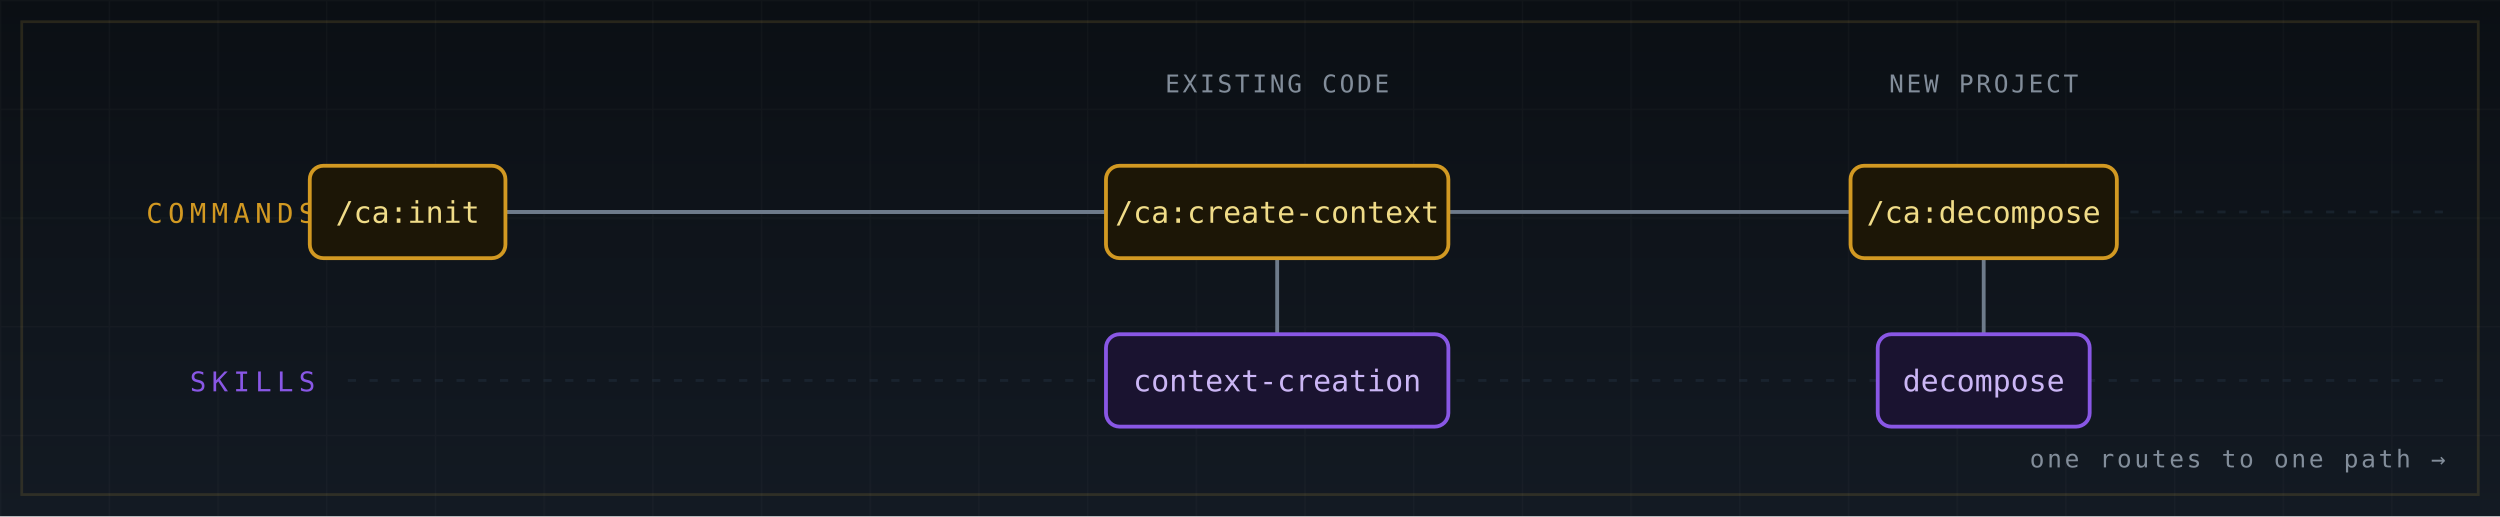
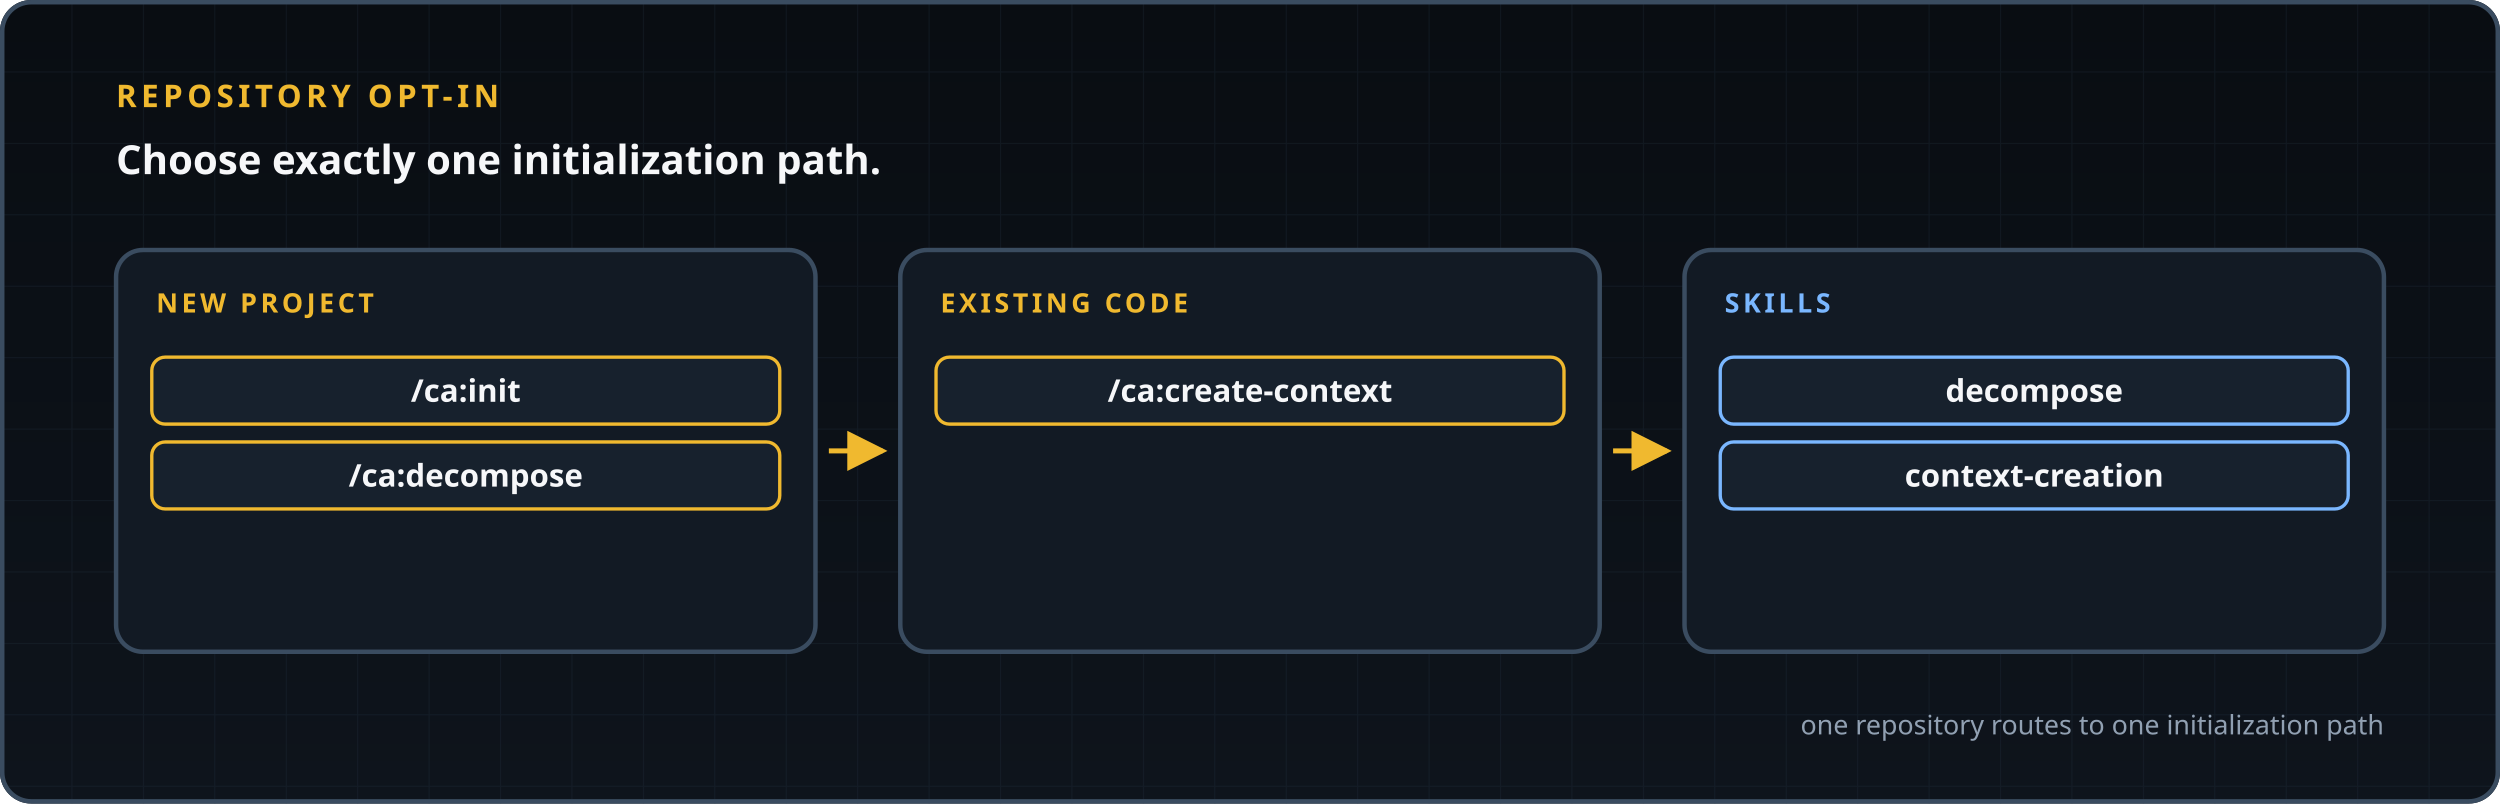
- <svg xmlns="http://www.w3.org/2000/svg" viewBox="0 0 920 190" role="img" aria-label="The /ca:init lane across two rows by piece type, with a branch. Commands row: /ca:init, which routes to either /ca:create-context (existing code) or /ca:decompose (new project). Skills row: the context-creation skill backs the existing-code path; the decompose skill backs the new-project path. Two connectors fork from /ca:init, one to each context-builder command and its skill.">
+ <svg xmlns="http://www.w3.org/2000/svg" viewBox="0 0 1120 360" role="img" data-diagram-system="ca-v2">
  <defs>
-     <linearGradient id="loi-bg" x1="0" y1="0" x2="0" y2="1">
-       <stop offset="0" stop-color="#0b0f14" />
-       <stop offset="1" stop-color="#131a23" />
+     <linearGradient id="canvas" x1="0" y1="0" x2="0" y2="1">
+       <stop stop-color="#090d12" />
+       <stop offset="1" stop-color="#0e141c" />
    </linearGradient>
-     <pattern id="loi-grid" width="40" height="40" patternUnits="userSpaceOnUse">
-       <path d="M 40 0 L 0 0 0 40" fill="none" stroke="#e6edf3" stroke-opacity="0.028" stroke-width="1" />
+     <pattern id="grid" width="32" height="32" patternUnits="userSpaceOnUse">
+       <path d="M32 0H0V32" fill="none" stroke="#273647" stroke-width="1" stroke-opacity=".24" />
    </pattern>
-     <marker id="loi-arrow" markerWidth="7" markerHeight="7" refX="5.5" refY="3" orient="auto">
-       <path d="M0,0 L0,6 L7,3 Z" fill="#6e7b8b" />
+     <marker id="arrow" markerWidth="8" markerHeight="8" refX="7" refY="4" orient="auto" markerUnits="strokeWidth">
+       <path d="M0 0 8 4 0 8z" fill="context-stroke" />
    </marker>
  </defs>
-   <rect width="920" height="190" fill="url(#loi-bg)" />
-   <rect width="920" height="190" fill="url(#loi-grid)" />
-   <rect x="8" y="8" width="904" height="174" fill="none" stroke="#e3b341" stroke-opacity="0.14" stroke-width="1" />
-   <line x1="128" y1="78" x2="900" y2="78" stroke="#22303f" stroke-opacity="0.5" stroke-width="1" stroke-dasharray="3 5" />
-   <line x1="128" y1="140" x2="900" y2="140" stroke="#22303f" stroke-opacity="0.5" stroke-width="1" stroke-dasharray="3 5" />
-   <text x="116" y="82" text-anchor="end" font-family="ui-monospace, 'Cascadia Code', Consolas, monospace" font-size="10" letter-spacing="2" fill="#d29922">COMMANDS</text>
-   <text x="116" y="144" text-anchor="end" font-family="ui-monospace, 'Cascadia Code', Consolas, monospace" font-size="10" letter-spacing="2" fill="#8957e5">SKILLS</text>
-   <text x="470" y="34" text-anchor="middle" font-family="ui-monospace, 'Cascadia Code', Consolas, monospace" font-size="9" letter-spacing="1" fill="#828d9a">EXISTING CODE</text>
-   <text x="730" y="34" text-anchor="middle" font-family="ui-monospace, 'Cascadia Code', Consolas, monospace" font-size="9" letter-spacing="1" fill="#828d9a">NEW PROJECT</text>
-   <polyline points="150,78 470,78 470,140" fill="none" stroke="#6e7b8b" stroke-width="1.4" marker-end="url(#loi-arrow)" />
-   <polyline points="150,78 730,78 730,140" fill="none" stroke="#6e7b8b" stroke-width="1.4" marker-end="url(#loi-arrow)" />
-   <rect x="114" y="61" width="72" height="34" rx="5" fill="#1c1606" stroke="#d29922" stroke-width="1.4" />
-   <text x="150" y="82" text-anchor="middle" font-family="ui-monospace, 'Cascadia Code', Consolas, monospace" font-size="11" fill="#f0dc88">/ca:init</text>
-   <rect x="407" y="61" width="126" height="34" rx="5" fill="#1c1606" stroke="#d29922" stroke-width="1.4" />
-   <text x="470" y="82" text-anchor="middle" font-family="ui-monospace, 'Cascadia Code', Consolas, monospace" font-size="11" fill="#f0dc88">/ca:create-context</text>
-   <rect x="681" y="61" width="98" height="34" rx="5" fill="#1c1606" stroke="#d29922" stroke-width="1.4" />
-   <text x="730" y="82" text-anchor="middle" font-family="ui-monospace, 'Cascadia Code', Consolas, monospace" font-size="11" fill="#f0dc88">/ca:decompose</text>
-   <rect x="407" y="123" width="126" height="34" rx="5" fill="#1a1330" stroke="#8957e5" stroke-width="1.4" />
-   <text x="470" y="144" text-anchor="middle" font-family="ui-monospace, 'Cascadia Code', Consolas, monospace" font-size="11" fill="#cbb6f5">context-creation</text>
-   <rect x="691" y="123" width="78" height="34" rx="5" fill="#1a1330" stroke="#8957e5" stroke-width="1.4" />
-   <text x="730" y="144" text-anchor="middle" font-family="ui-monospace, 'Cascadia Code', Consolas, monospace" font-size="11" fill="#cbb6f5">decompose</text>
-   <text x="900" y="172" text-anchor="end" font-family="ui-monospace, 'Cascadia Code', Consolas, monospace" font-size="9" letter-spacing="1" fill="#828d9a">one routes to one path →</text>
+   <rect width="1120" height="360" rx="14" fill="url(#canvas)" />
+   <rect width="1120" height="360" rx="14" fill="url(#grid)" />
+   <rect x="1" y="1" width="1118" height="358" rx="13" fill="none" stroke="#3a4c60" stroke-width="2" />
+   <text x="52" y="48" font-family="JetBrains Mono Variable" font-size="14" font-weight="750" fill="#f0b92f" text-anchor="start" letter-spacing="2">REPOSITORY OPT-IN</text>
+   <text x="52" y="78" font-family="Manrope Variable" font-size="18" font-weight="700" fill="#f6f7f9" text-anchor="start">Choose exactly one initialization path.</text>
+   <rect x="52" y="112" width="313.333" height="180" rx="12" fill="#121a24" stroke="#3a4c60" stroke-width="2" />
+   <text x="70" y="140" font-family="JetBrains Mono Variable" font-size="12" font-weight="750" fill="#f0b92f" text-anchor="start" letter-spacing="1.6" data-label-kind="annotation">NEW PROJECT</text>
+   <rect x="68" y="160" width="281.333" height="30" rx="6" fill="#17212d" stroke="#f0b92f" stroke-width="1.5" />
+   <text x="208.667" y="180" font-family="JetBrains Mono Variable" font-size="14" font-weight="650" fill="#f6f7f9" text-anchor="middle">/ca:init</text>
+   <rect x="68" y="198" width="281.333" height="30" rx="6" fill="#17212d" stroke="#f0b92f" stroke-width="1.5" />
+   <text x="208.667" y="218" font-family="JetBrains Mono Variable" font-size="14" font-weight="650" fill="#f6f7f9" text-anchor="middle">/ca:decompose</text>
+   <path d="M371.333 202 L395.333 202" fill="none" stroke="#f0b92f" stroke-width="2.25" marker-end="url(#arrow)" />
+   <rect x="403.333" y="112" width="313.333" height="180" rx="12" fill="#121a24" stroke="#3a4c60" stroke-width="2" />
+   <text x="421.333" y="140" font-family="JetBrains Mono Variable" font-size="12" font-weight="750" fill="#f0b92f" text-anchor="start" letter-spacing="1.6" data-label-kind="annotation">EXISTING CODE</text>
+   <rect x="419.333" y="160" width="281.333" height="30" rx="6" fill="#17212d" stroke="#f0b92f" stroke-width="1.5" />
+   <text x="560" y="180" font-family="JetBrains Mono Variable" font-size="14" font-weight="650" fill="#f6f7f9" text-anchor="middle">/ca:create-context</text>
+   <path d="M722.667 202 L746.667 202" fill="none" stroke="#f0b92f" stroke-width="2.25" marker-end="url(#arrow)" />
+   <rect x="754.667" y="112" width="313.333" height="180" rx="12" fill="#121a24" stroke="#3a4c60" stroke-width="2" />
+   <text x="772.667" y="140" font-family="JetBrains Mono Variable" font-size="12" font-weight="750" fill="#7ab7ff" text-anchor="start" letter-spacing="1.6" data-label-kind="annotation">SKILLS</text>
+   <rect x="770.667" y="160" width="281.333" height="30" rx="6" fill="#17212d" stroke="#7ab7ff" stroke-width="1.5" />
+   <text x="911.333" y="180" font-family="JetBrains Mono Variable" font-size="14" font-weight="650" fill="#f6f7f9" text-anchor="middle">decompose</text>
+   <rect x="770.667" y="198" width="281.333" height="30" rx="6" fill="#17212d" stroke="#7ab7ff" stroke-width="1.5" />
+   <text x="911.333" y="218" font-family="JetBrains Mono Variable" font-size="14" font-weight="650" fill="#f6f7f9" text-anchor="middle">context-creation</text>
+   <text x="1068" y="329" font-family="JetBrains Mono Variable" font-size="12" font-weight="500" fill="#91a0b2" text-anchor="end" data-label-kind="annotation">one repository routes to one initialization path</text>
</svg>
